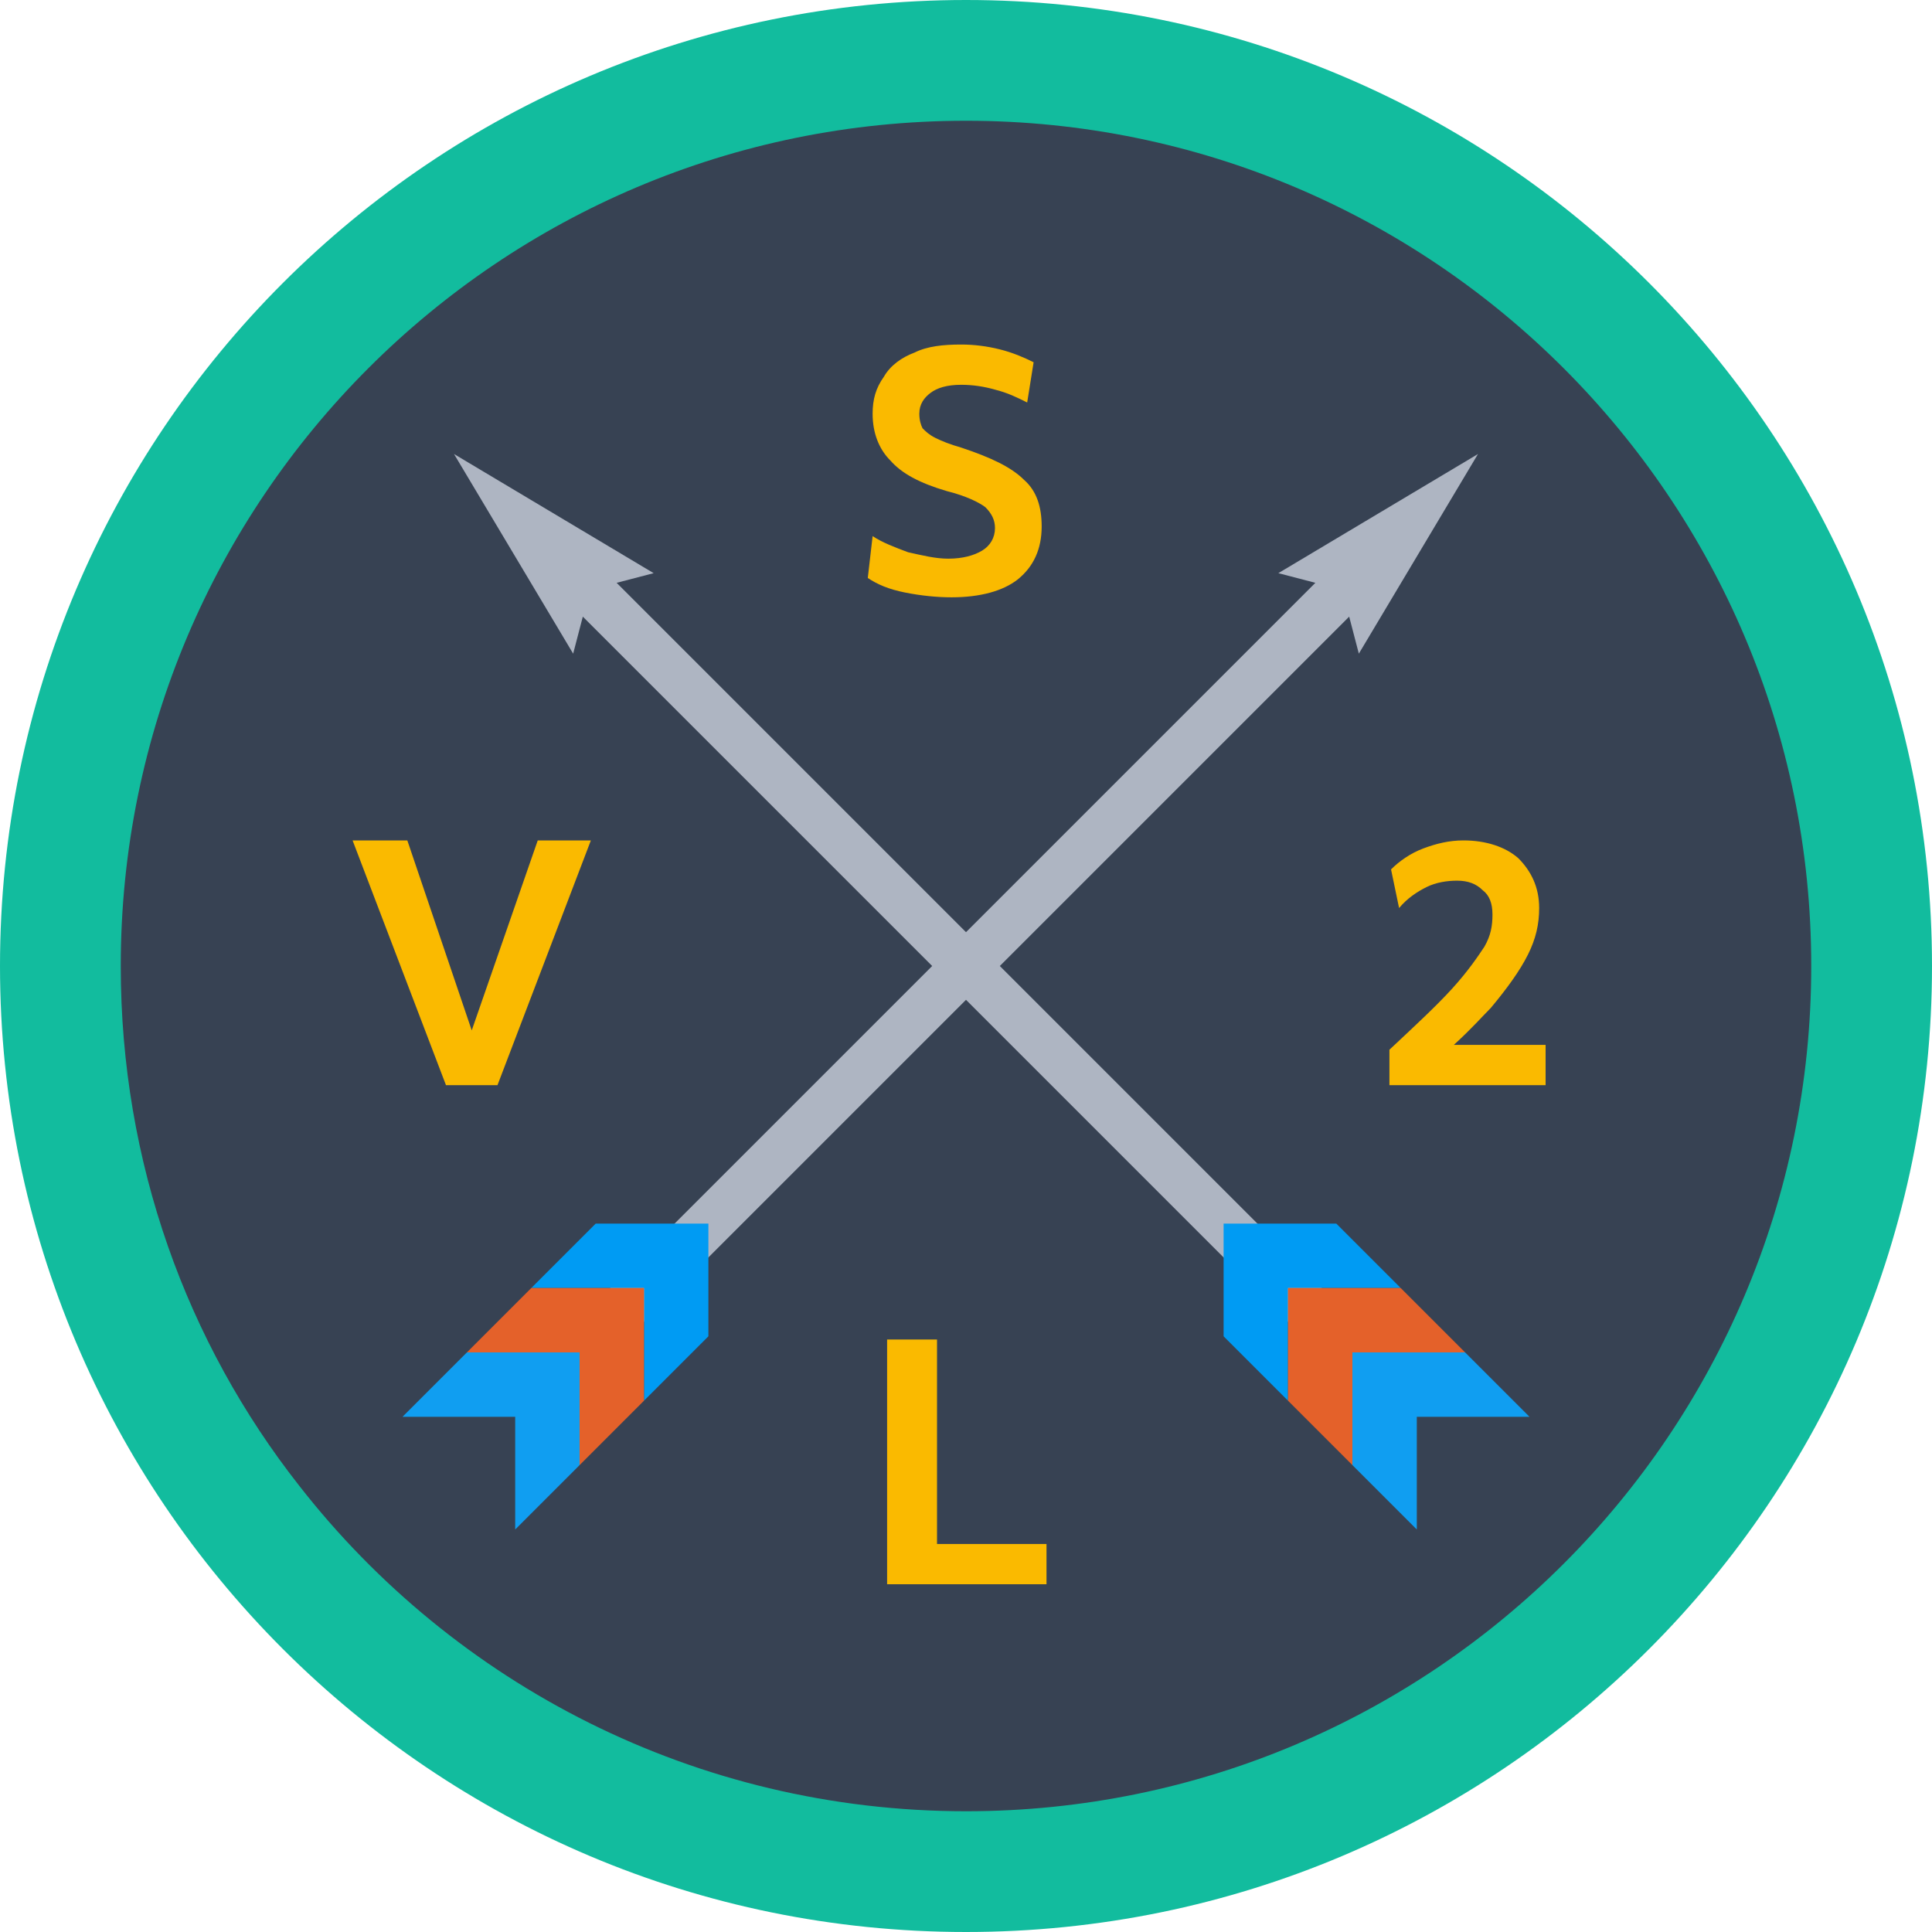
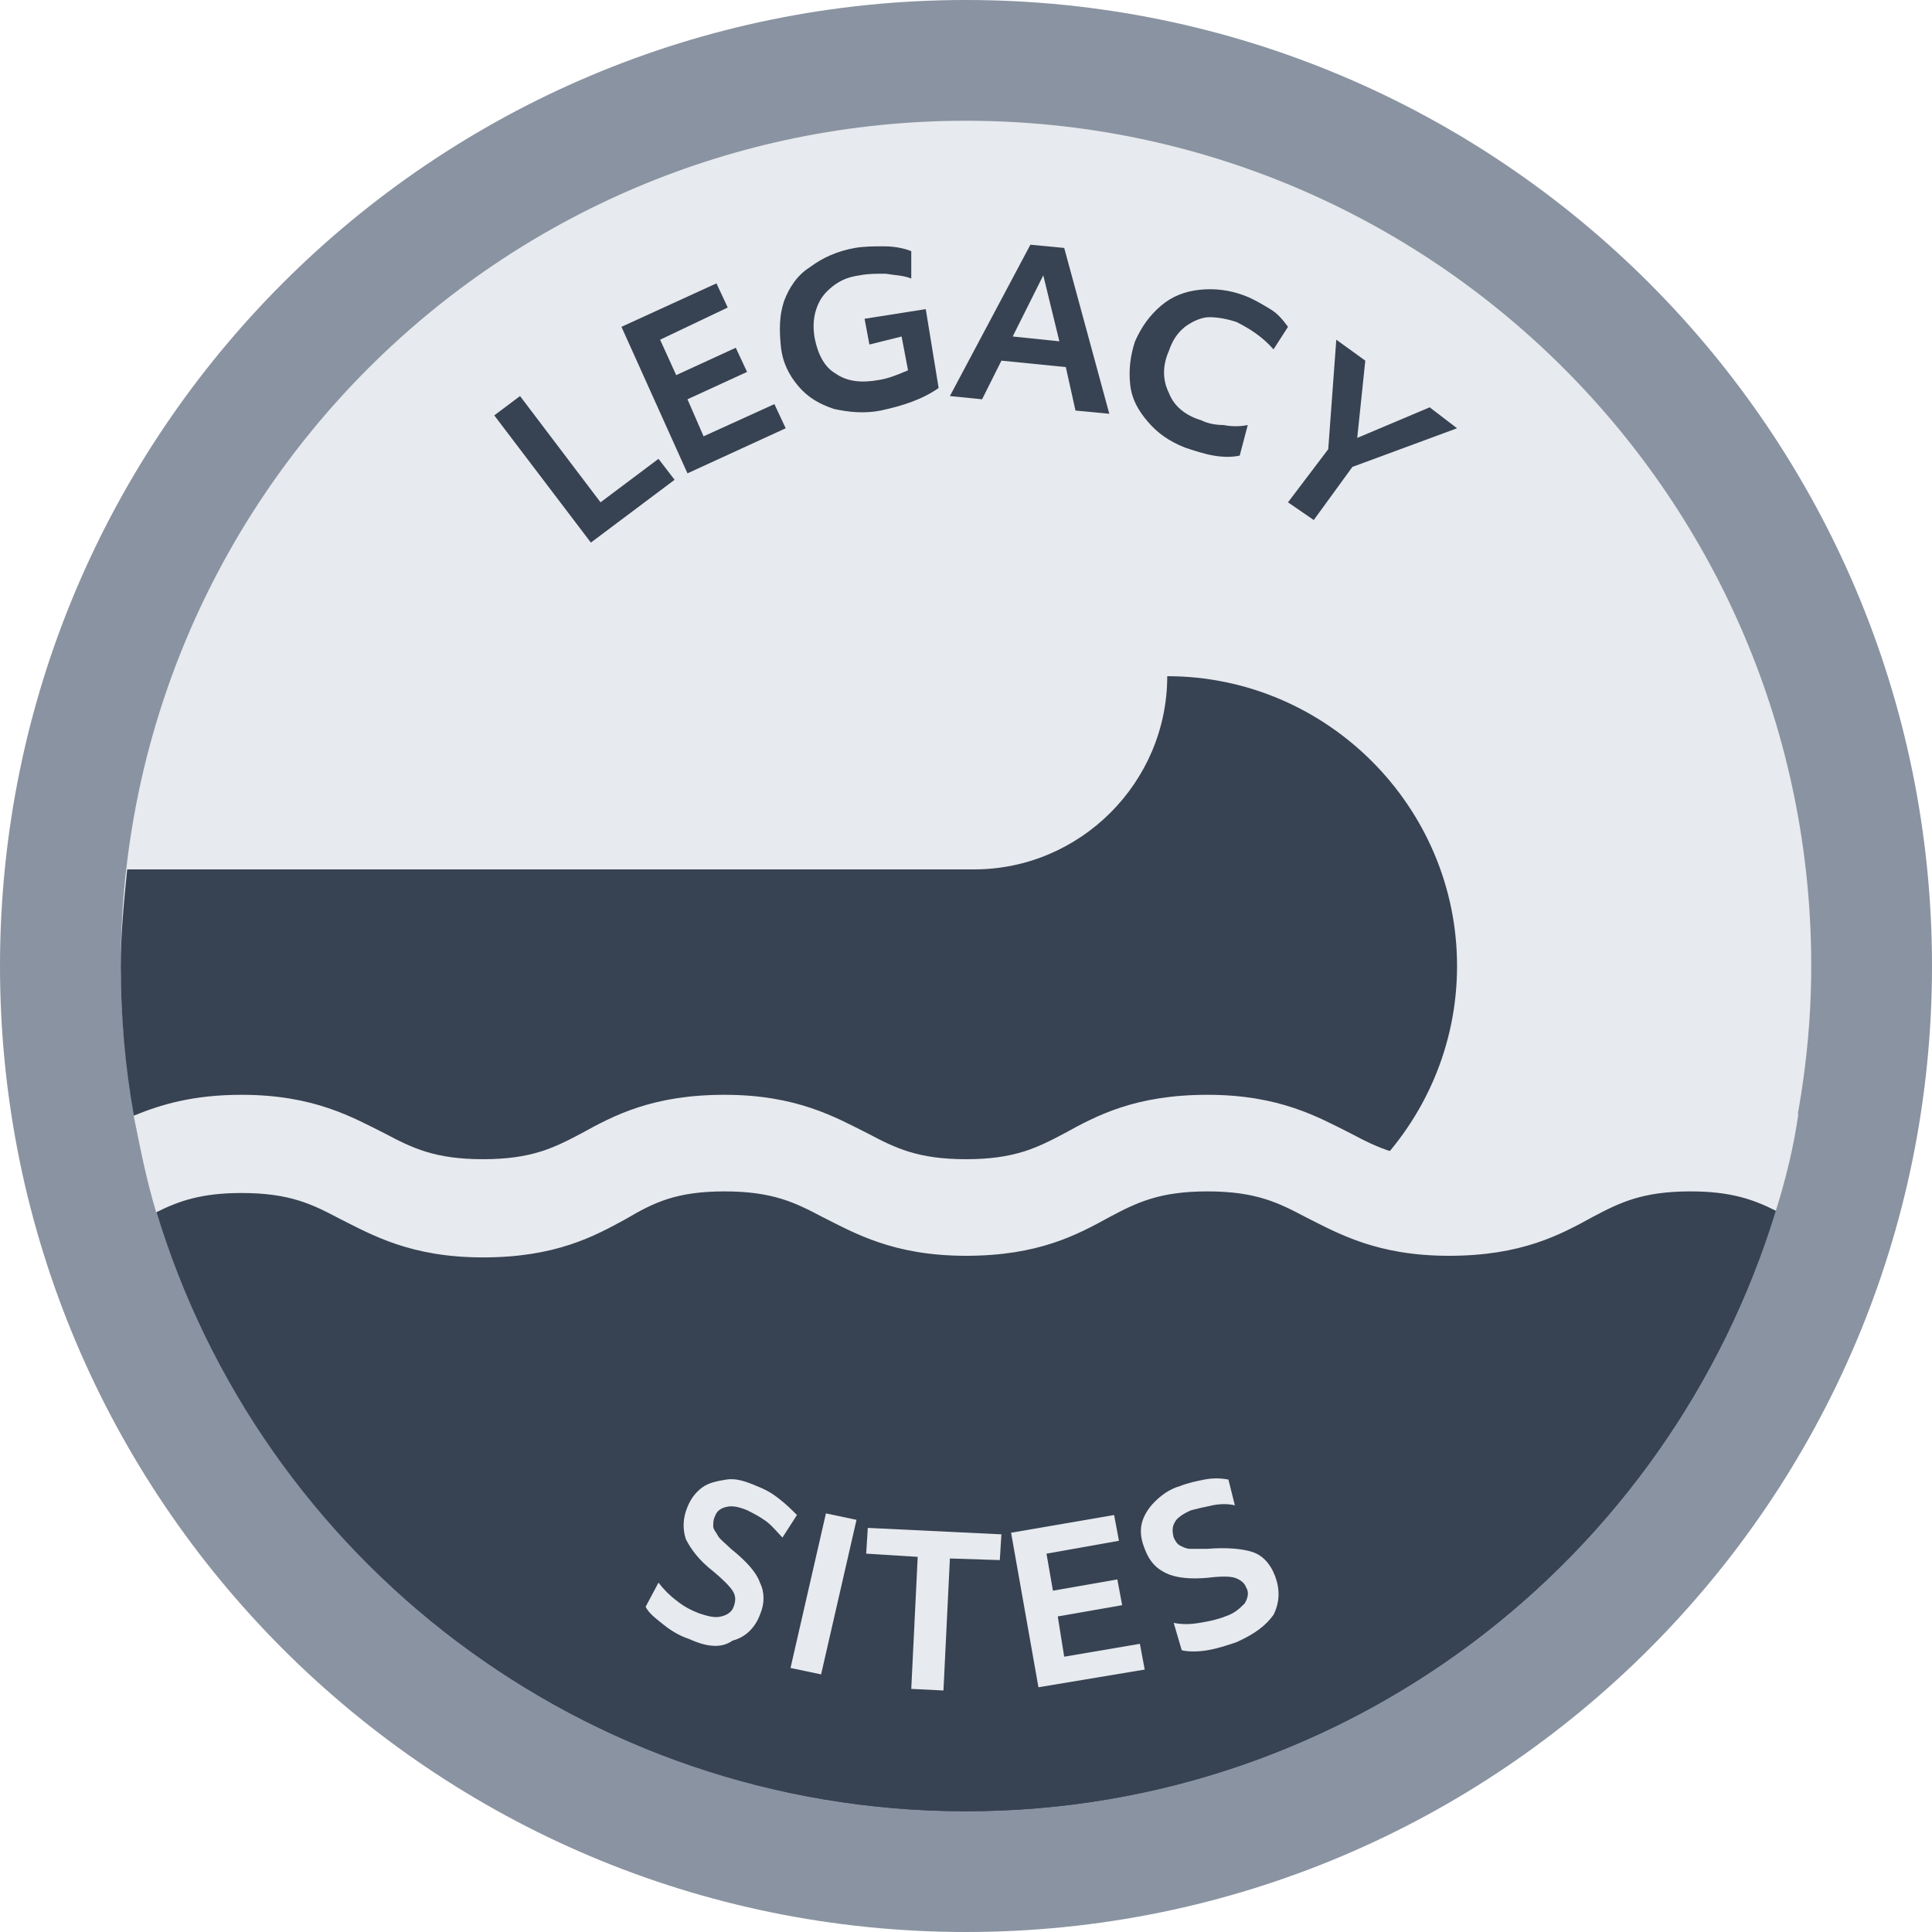
<svg xmlns="http://www.w3.org/2000/svg" version="1.1" id="Layer_1" x="0px" y="0px" viewBox="0 0 120 120" style="enable-background:new 0 0 120 120;" xml:space="preserve">
  <style type="text/css">
- 	.st0{fill:#12BC9E;}
- 	.st1{fill:#374253;}
- 	.st2{fill:#FABA00;}
- 	.st3{fill:#AEB5C2;}
- 	.st4{fill:#009BF3;}
- 	.st5{fill:#E4612A;}
- 	.st6{fill:#109EF1;}
+ 	.st0{fill:#8A93A1;}
+ 	.st1{fill:#E7EAEE;}
+ 	.st2{fill:#374251;}
+ 	.st3{fill:#374252;}
</style>
+   <circle class="st0" cx="60" cy="60" r="60" />
+   <circle class="st0" cx="60" cy="60" r="52.5" />
+   <path class="st1" d="M23.9,75.4C25.6,76.3,27,77,30,77c3,0,4.4-0.7,6.1-1.6c2-1,4.4-2.4,8.9-2.4s6.9,1.3,8.9,2.4  C55.6,76.3,57,77,60,77c3,0,4.4-0.7,6.1-1.6c2-1,4.4-2.4,8.9-2.4c4.5,0,6.9,1.3,8.9,2.4C85.6,76.3,87,77,90,77c3,0,4.4-0.7,6.1-1.6  c2-1,4.4-2.4,8.9-2.4c2.4,0,4.2,0.4,5.6,0.9c1.2-4.4,1.9-9.1,1.9-13.9C112.5,31,89,7.5,60,7.5C31,7.5,7.5,31,7.5,60  c0,4.8,0.7,9.4,1.9,13.9c1.5-0.5,3.3-0.9,5.6-0.9C19.5,73,22,74.3,23.9,75.4z" />
+   <path class="st2" d="M60,112.5c24.2,0,44.6-16.4,50.6-38.6c-1.5-0.5-3.3-0.9-5.6-0.9c-4.5,0-6.9,1.3-8.9,2.4C94.4,76.3,93,77,90,77  c-3,0-4.4-0.7-6.1-1.6c-2-1-4.4-2.4-8.9-2.4c-4.5,0-6.9,1.3-8.9,2.4C64.4,76.3,63,77,60,77c-3,0-4.4-0.7-6.1-1.6  c-2-1-4.4-2.4-8.9-2.4s-6.9,1.3-8.9,2.4C34.4,76.3,33,77,30,77c-3,0-4.4-0.7-6.1-1.6c-2-1-4.4-2.4-8.9-2.4c-2.4,0-4.2,0.4-5.6,0.9  C15.4,96.1,35.8,112.5,60,112.5z" />
+   <path class="st3" d="M98.9,75.6c-2,1-4.4,2.4-8.9,2.4c-4.5,0-6.9-1.3-8.9-2.4C79.4,74.7,78,74,75,74c-3,0-4.4,0.7-6.1,1.6  c-2,1-4.4,2.4-8.9,2.4c-4.5,0-6.9-1.3-8.9-2.4C49.4,74.7,48,74,45,74s-4.4,0.7-6.1,1.6c-2,1-4.4,2.4-8.9,2.4c-4.5,0-6.9-1.3-8.9-2.4  C19.4,74.7,18,74,15,74c-2.5,0-3.9,0.5-5.3,1.2c6.5,21.6,26.5,37.3,50.3,37.3c23.7,0,43.7-15.7,50.3-37.3c-1.4-0.7-2.7-1.2-5.3-1.2  C102,74,100.6,74.7,98.9,75.6z" />
  <g>
-     <circle class="st0" cx="60" cy="60" r="60" />
-     <path class="st1" d="M18.6,92.3C11.6,83.4,7.5,72.2,7.5,60C7.5,31,31,7.5,60,7.5S112.5,31,112.5,60S89,112.5,60,112.5   C43.2,112.5,28.2,104.6,18.6,92.3" />
-     <path class="st2" d="M59.1,37.1c-0.9,0-1.9-0.1-2.9-0.3c-1-0.2-1.7-0.5-2.3-0.9l0.3-2.6c0.6,0.4,1.4,0.7,2.2,1   c0.9,0.2,1.7,0.4,2.5,0.4c0.9,0,1.6-0.2,2.1-0.5s0.8-0.8,0.8-1.4c0-0.5-0.2-0.9-0.6-1.3c-0.4-0.3-1.2-0.7-2.4-1   c-1.7-0.5-2.8-1.1-3.5-1.9c-0.7-0.7-1.1-1.7-1.1-2.9c0-0.9,0.2-1.6,0.7-2.3c0.4-0.7,1.1-1.2,1.9-1.5c0.8-0.4,1.8-0.5,2.9-0.5   c0.8,0,1.6,0.1,2.4,0.3c0.8,0.2,1.5,0.5,2.1,0.8L63.8,25c-0.6-0.3-1.2-0.6-2-0.8c-0.7-0.2-1.4-0.3-2.1-0.3c-0.9,0-1.5,0.2-1.9,0.5   c-0.4,0.3-0.7,0.7-0.7,1.3c0,0.4,0.1,0.7,0.2,0.9c0.2,0.2,0.4,0.4,0.8,0.6c0.4,0.2,0.9,0.4,1.6,0.6c1.8,0.6,3.1,1.2,3.9,2   c0.8,0.7,1.1,1.7,1.1,2.9c0,1.4-0.5,2.5-1.5,3.3C62.3,36.7,60.9,37.1,59.1,37.1z" />
-     <polygon class="st2" points="55.1,83.2 58.2,83.2 58.2,95.9 65,95.9 65,98.4 55.1,98.4  " />
-     <path class="st2" d="M86.3,67.4v-2.2c1.6-1.5,2.9-2.7,3.9-3.8c1-1.1,1.6-2,2-2.6c0.4-0.7,0.5-1.3,0.5-2c0-0.7-0.2-1.2-0.6-1.5   c-0.4-0.4-0.9-0.6-1.6-0.6c-0.6,0-1.3,0.1-1.9,0.4c-0.6,0.3-1.2,0.7-1.7,1.3l-0.5-2.4c0.5-0.5,1.2-1,2-1.3c0.8-0.3,1.6-0.5,2.5-0.5   c1.4,0,2.6,0.4,3.4,1.1c0.8,0.8,1.3,1.8,1.3,3.1c0,1-0.2,1.9-0.7,2.9c-0.5,1-1.3,2.1-2.3,3.3c-0.5,0.5-1.2,1.3-2.3,2.3H96v2.5H86.3   z" />
-     <polygon class="st2" points="21.9,52.2 25.3,52.2 29.3,64 33.4,52.2 36.7,52.2 30.9,67.4 27.7,67.4  " />
-     <polygon class="st3" points="86.5,84.4 38.3,36.2 40.6,35.6 28.2,28.2 35.6,40.6 36.2,38.3 84.4,86.5  " />
-     <polygon class="st4" points="80,87 80,80 87,80 83,76 76,76 76,83  " />
-     <polygon class="st5" points="84,91 84,84 91,84 87,80 80,80 80,87  " />
-     <polygon class="st6" points="88,95 88,88 95,88 91,84 84,84 84,91  " />
-     <polygon class="st3" points="91.8,28.2 79.4,35.6 81.7,36.2 33.5,84.4 35.6,86.5 83.8,38.3 84.4,40.6  " />
-     <polygon class="st4" points="40,87 40,80 33,80 37,76 44,76 44,83  " />
-     <polygon class="st5" points="36,91 36,84 29,84 33,80 40,80 40,87  " />
-     <polyline class="st6" points="36,84 36,91 32,95 32,88 25,88 29,84 36,84  " />
+     <path class="st3" d="M30.7,25.8l1.6-1.2l5,6.6l3.6-2.7l1,1.3l-5.2,3.9L30.7,25.8z" />
+     <path class="st3" d="M38.6,20.3l5.9-2.7l0.7,1.5L41,21.1l1,2.2l3.7-1.7l0.7,1.5l-3.7,1.7l1,2.3l4.4-2l0.7,1.5l-6.1,2.8L38.6,20.3z" />
+     <path class="st3" d="M54.7,25.5c-1,0.2-2,0.1-2.9-0.1c-0.9-0.3-1.6-0.7-2.2-1.4c-0.6-0.7-1-1.5-1.1-2.5s-0.1-1.9,0.2-2.8   c0.3-0.8,0.8-1.6,1.6-2.1c0.8-0.6,1.7-1,2.8-1.2c0.6-0.1,1.2-0.1,1.8-0.1c0.6,0,1.2,0.1,1.7,0.3l0,1.7c-0.5-0.2-1-0.2-1.6-0.3   c-0.6,0-1.1,0-1.6,0.1c-0.7,0.1-1.2,0.3-1.7,0.7c-0.5,0.4-0.8,0.8-1,1.4s-0.2,1.2-0.1,1.8c0.2,1,0.6,1.8,1.3,2.2   c0.7,0.5,1.6,0.6,2.7,0.4c0.6-0.1,1.1-0.3,1.8-0.6l-0.4-2.1L54,21.4l-0.3-1.6l3.8-0.6l0.8,4.9C57.3,24.8,56.1,25.2,54.7,25.5z" />
+     <path class="st3" d="M64,15.2l2.1,0.2l2.8,10.3l-2.1-0.2l-0.6-2.7l-4-0.4L61,24.8l-2-0.2L64,15.2z M65.8,21.2l-1-4.1l-1.9,3.8   L65.8,21.2z" />
+     <path class="st3" d="M73.6,27.8c-1-0.4-1.7-0.9-2.3-1.6c-0.6-0.7-1-1.4-1.1-2.3c-0.1-0.9,0-1.8,0.3-2.7c0.4-0.9,0.9-1.6,1.6-2.2   c0.7-0.6,1.5-0.9,2.4-1s1.9,0,2.9,0.4c0.5,0.2,1,0.5,1.5,0.8c0.5,0.3,0.8,0.7,1.1,1.1l-0.9,1.4c-0.7-0.8-1.5-1.3-2.3-1.7   c-0.6-0.2-1.2-0.3-1.7-0.3s-1.1,0.3-1.5,0.6c-0.5,0.4-0.8,0.9-1,1.5c-0.4,0.9-0.4,1.8,0,2.6c0.3,0.8,1,1.4,2,1.7   c0.4,0.2,0.9,0.3,1.4,0.3c0.5,0.1,1,0.1,1.5,0L77,28.3c-0.5,0.1-1,0.1-1.6,0C74.8,28.2,74.2,28,73.6,27.8z" />
+     <path class="st3" d="M82.5,27.9l0.5-6.8l1.8,1.3l-0.5,4.8l4.5-1.9l1.7,1.3L84,29l-2.4,3.3L80,31.2L82.5,27.9z" />
  </g>
+   <g>
+     <path class="st1" d="M42.8,101.8c-0.6-0.2-1.1-0.5-1.6-0.9s-0.9-0.7-1.1-1.1l0.8-1.5c0.3,0.4,0.7,0.8,1.1,1.1   c0.5,0.4,0.9,0.6,1.4,0.8c0.6,0.2,1,0.3,1.4,0.2c0.4-0.1,0.7-0.3,0.8-0.7c0.1-0.3,0.1-0.6-0.1-0.9c-0.2-0.3-0.6-0.7-1.2-1.2   c-0.9-0.7-1.4-1.4-1.7-2c-0.2-0.6-0.2-1.3,0.1-2c0.2-0.5,0.5-0.9,0.9-1.2c0.4-0.3,0.9-0.4,1.5-0.5s1.2,0.1,1.9,0.4   c0.5,0.2,0.9,0.4,1.4,0.8c0.4,0.3,0.8,0.7,1.1,1l-0.9,1.4c-0.3-0.3-0.6-0.7-1-1c-0.4-0.3-0.8-0.5-1.2-0.7c-0.5-0.2-0.9-0.3-1.3-0.2   s-0.6,0.3-0.7,0.6c-0.1,0.2-0.1,0.4-0.1,0.6c0,0.2,0.2,0.4,0.3,0.6s0.5,0.5,0.8,0.8c1,0.8,1.6,1.5,1.8,2.1c0.3,0.6,0.3,1.3,0,2   c-0.3,0.8-0.9,1.4-1.7,1.6C44.8,102.4,43.9,102.3,42.8,101.8z" />
+     <path class="st1" d="M51.3,94l1.9,0.4l-2.2,9.6l-1.9-0.4L51.3,94z" />
+     <path class="st1" d="M57,96.7l-3.2-0.2l0.1-1.6l8.3,0.4l-0.1,1.6L59,96.8l-0.4,8.2l-2-0.1L57,96.7z" />
+     <path class="st1" d="M62.8,95.2l6.4-1.1l0.3,1.6L65,96.5l0.4,2.3l4-0.7l0.3,1.6l-4,0.7l0.4,2.5l4.7-0.8l0.3,1.6l-6.6,1.1L62.8,95.2   z" />
+     <path class="st1" d="M76.8,102c-0.6,0.2-1.2,0.4-1.8,0.5s-1.2,0.1-1.6,0l-0.5-1.7c0.5,0.1,1,0.1,1.6,0c0.6-0.1,1.1-0.2,1.6-0.4   c0.6-0.2,0.9-0.5,1.2-0.8c0.2-0.3,0.3-0.7,0.1-1c-0.1-0.3-0.4-0.5-0.7-0.6s-0.9-0.1-1.7,0c-1.1,0.1-2,0-2.6-0.3   c-0.6-0.3-1-0.7-1.3-1.5c-0.2-0.5-0.3-1-0.2-1.5c0.1-0.5,0.4-1,0.8-1.4c0.4-0.4,0.9-0.8,1.6-1c0.5-0.2,1-0.3,1.5-0.4s1-0.1,1.5,0   l0.4,1.6c-0.4-0.1-0.9-0.1-1.4,0s-0.9,0.2-1.3,0.3c-0.5,0.2-0.9,0.5-1,0.7c-0.2,0.3-0.2,0.6-0.1,1c0.1,0.2,0.2,0.4,0.4,0.5   s0.4,0.2,0.6,0.2c0.3,0,0.7,0,1.1,0c1.2-0.1,2.2,0,2.8,0.2s1.1,0.7,1.4,1.5c0.3,0.8,0.3,1.6-0.1,2.4C78.6,101,77.9,101.5,76.8,102z   " />
+   </g>
+   <path class="st3" d="M72.5,42c0,6.6-5.4,12-12,12H7.9c-0.2,2-0.4,4-0.4,6c0,6.3,1.1,12.4,3.2,18h61.8c9.9,0,18-8.1,18-18  C90.5,50.1,82.4,42,72.5,42z" />
+   <path class="st1" d="M105,68c-4.5,0-6.9,1.3-8.9,2.4C94.4,71.3,93,72,90,72c-3,0-4.4-0.7-6.1-1.6c-2-1-4.4-2.4-8.9-2.4  c-4.5,0-6.9,1.3-8.9,2.4C64.4,71.3,63,72,60,72c-3,0-4.4-0.7-6.1-1.6c-2-1-4.4-2.4-8.9-2.4s-6.9,1.3-8.9,2.4C34.4,71.3,33,72,30,72  c-3,0-4.4-0.7-6.1-1.6c-2-1-4.4-2.4-8.9-2.4c-3,0-5,0.6-6.7,1.3c0.4,2,0.8,4,1.4,6c1.4-0.7,2.8-1.2,5.3-1.2c3,0,4.4,0.7,6.1,1.6  c2,1,4.4,2.4,8.9,2.4c4.5,0,6.9-1.3,8.9-2.4C40.6,74.7,42,74,45,74s4.4,0.7,6.1,1.6c2,1,4.4,2.4,8.9,2.4c4.5,0,6.9-1.3,8.9-2.4  C70.6,74.7,72,74,75,74c3,0,4.4,0.7,6.1,1.6c2,1,4.4,2.4,8.9,2.4c4.5,0,6.9-1.3,8.9-2.4c1.7-0.9,3.1-1.6,6.1-1.6  c2.5,0,3.9,0.5,5.3,1.2c0.6-1.9,1.1-3.9,1.4-6C110,68.6,108,68,105,68z" />
</svg>
